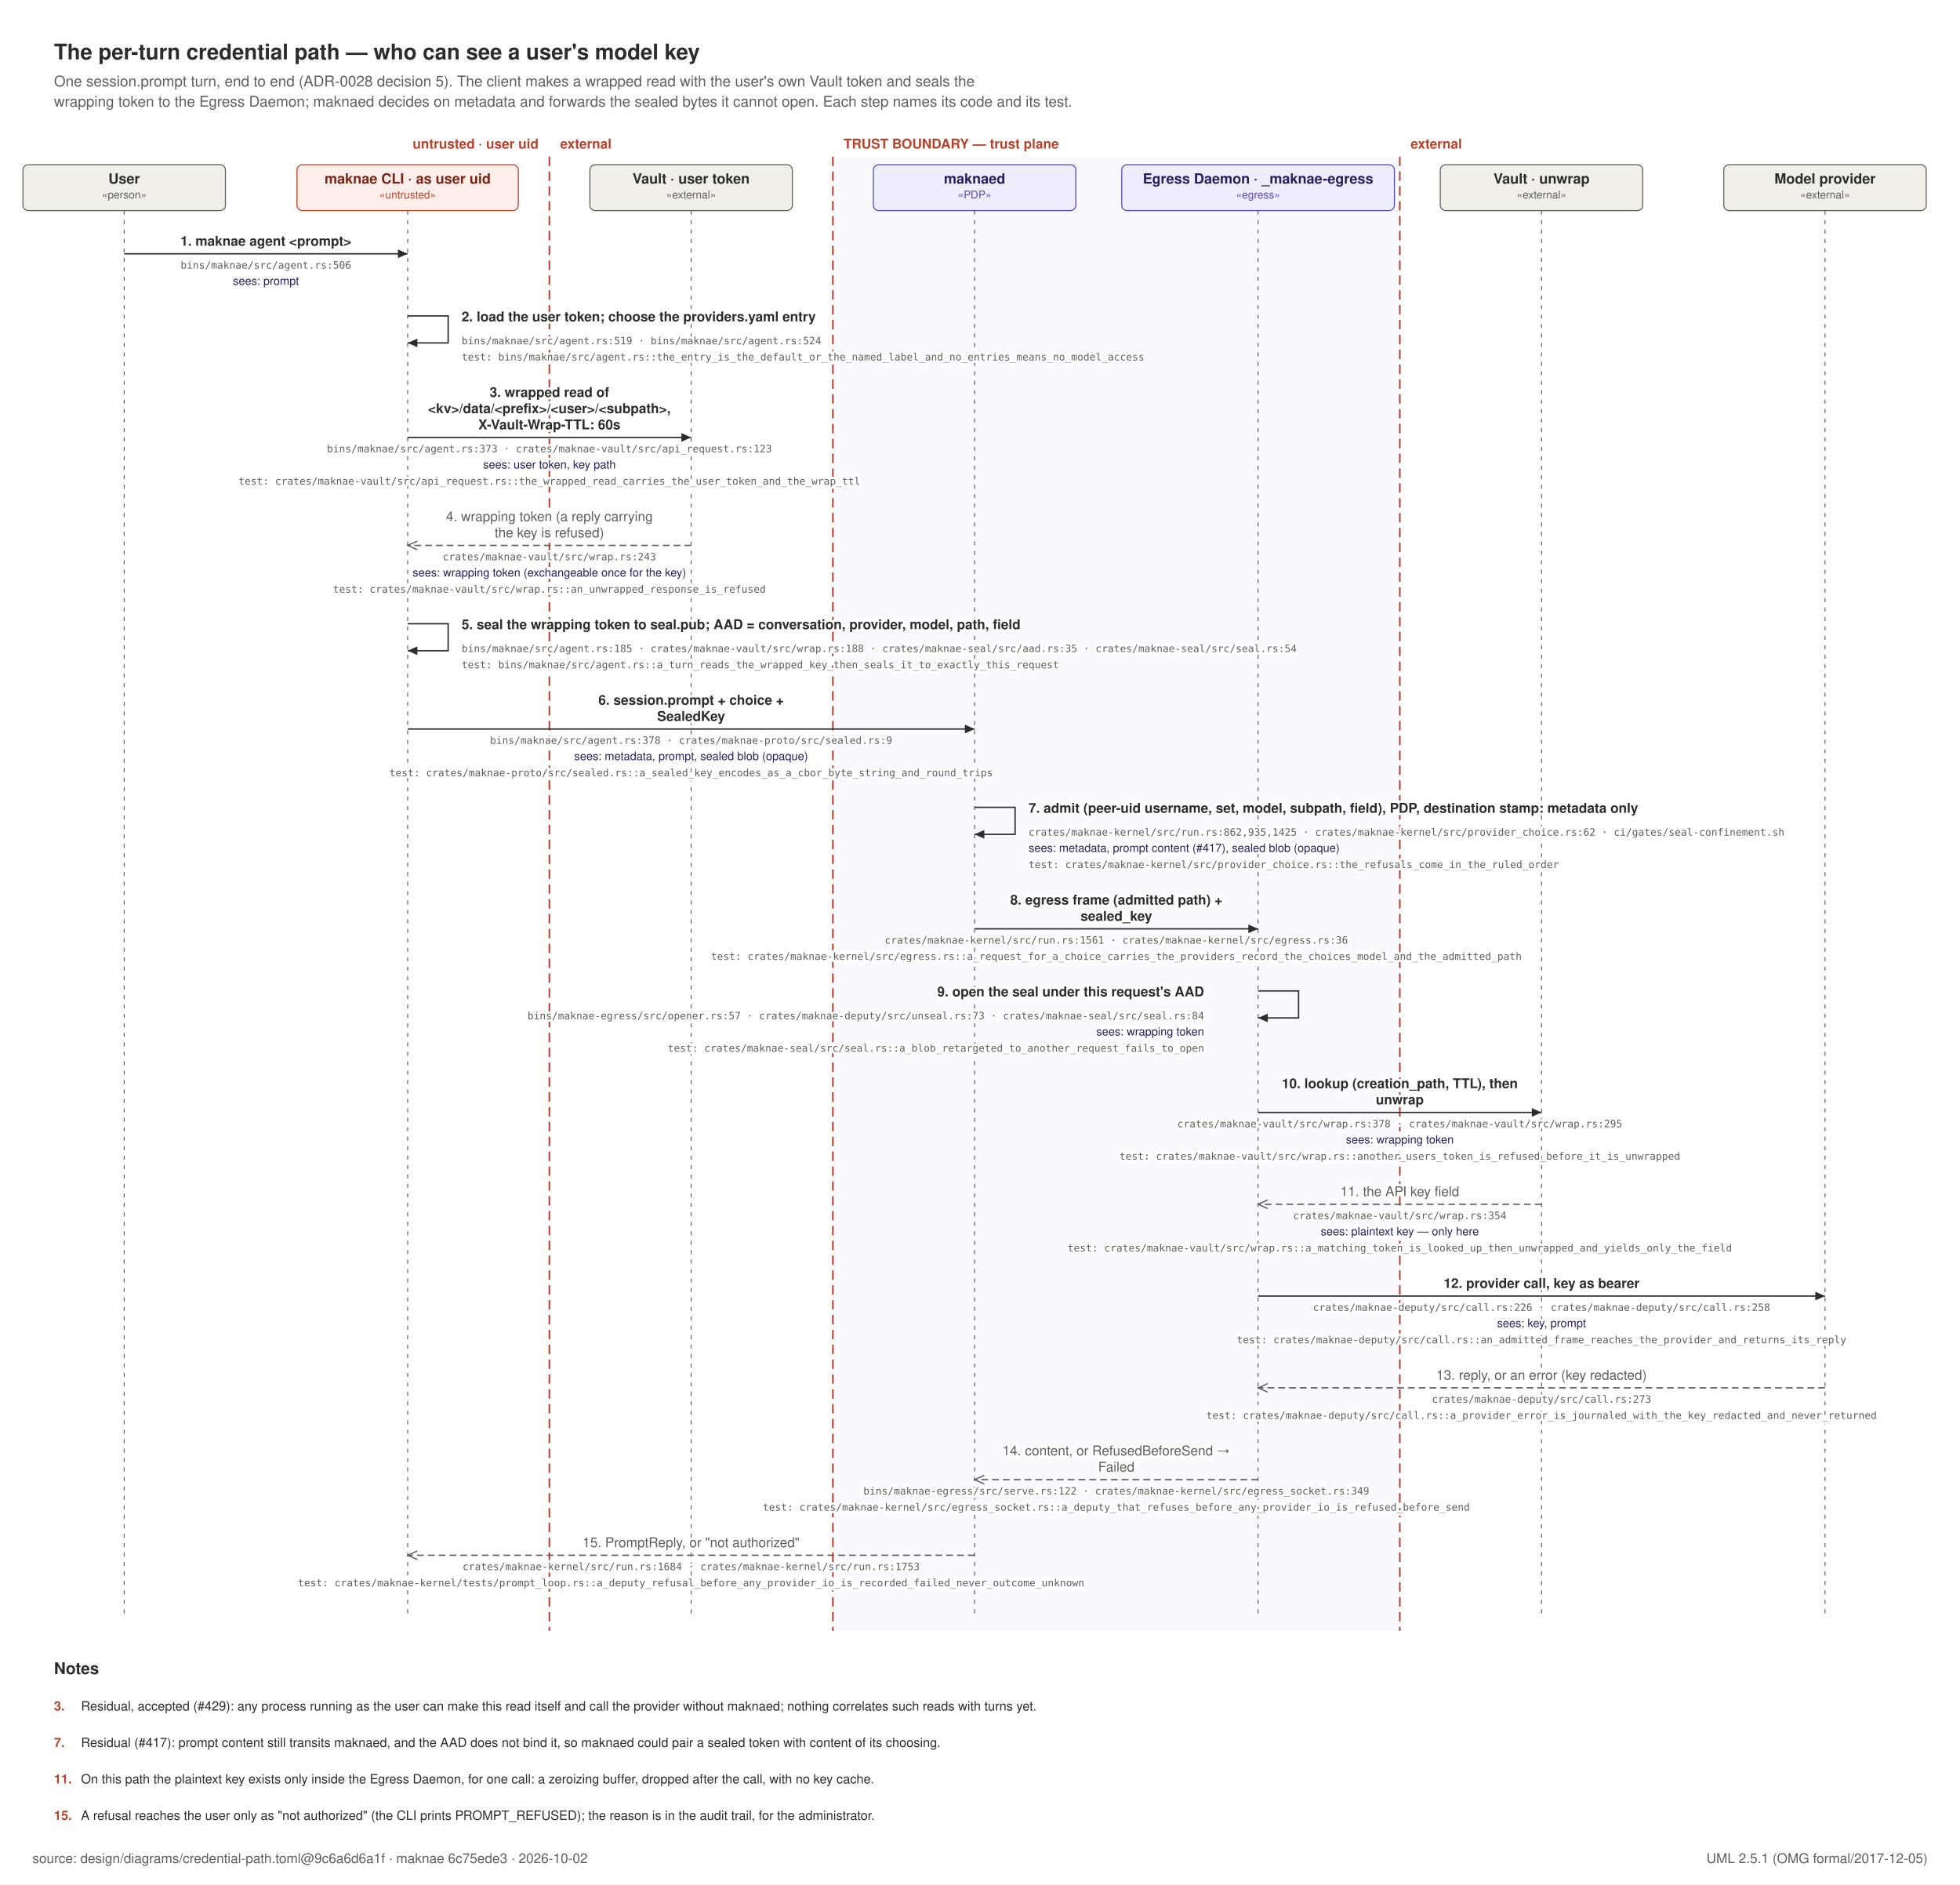
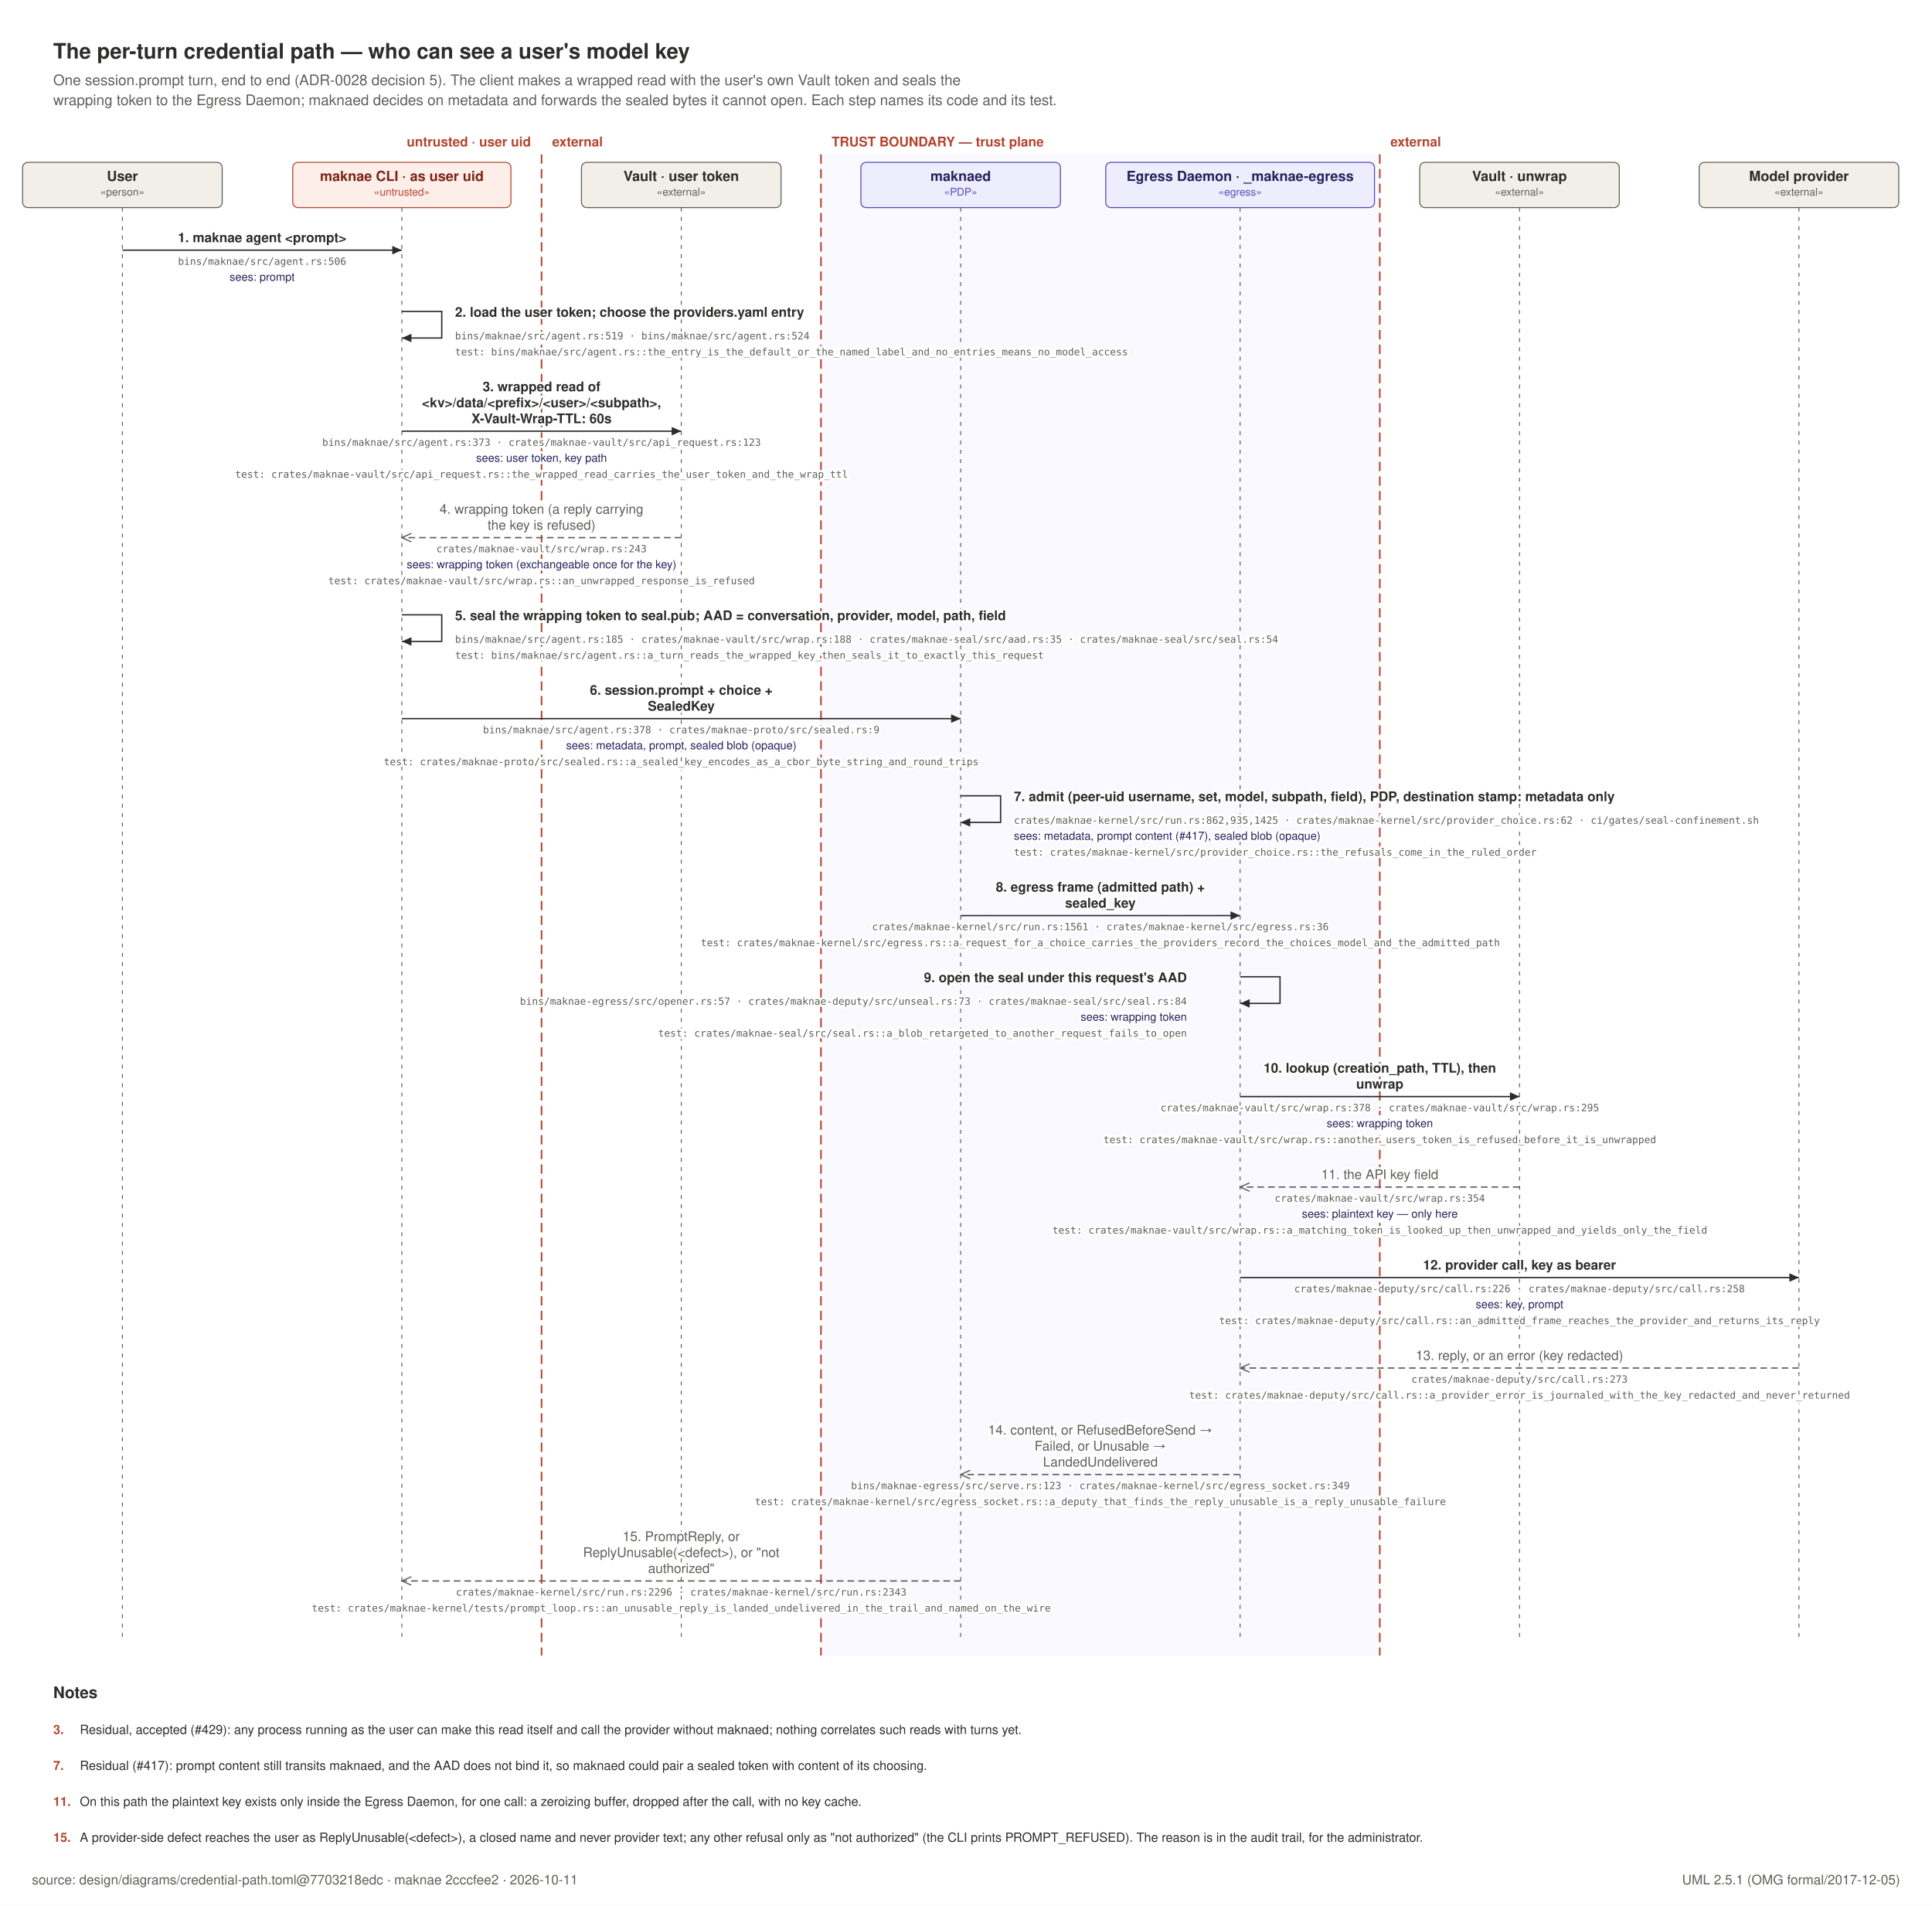
- <svg xmlns="http://www.w3.org/2000/svg" width="1452" height="1396" viewBox="0 0 1452 1396" role="img">
-   <rect x="0" y="0" width="1452" height="1396" fill="#FFFFFF" />
+ <svg xmlns="http://www.w3.org/2000/svg" width="1452" height="1432" viewBox="0 0 1452 1432" role="img">
+   <rect x="0" y="0" width="1452" height="1432" fill="#FFFFFF" />
  <text x="40" y="44" text-anchor="start" font-family="Helvetica, Arial, sans-serif" font-size="16" font-weight="600" fill="#2C2C2A">The per-turn credential path — who can see a user's model key</text>
  <text x="40" y="64" text-anchor="start" font-family="Helvetica, Arial, sans-serif" font-size="11" font-weight="400" fill="#5F5E5A">One session.prompt turn, end to end (ADR-0028 decision 5). The client makes a wrapped read with the user's own Vault token and seals the</text>
  <text x="40" y="79" text-anchor="start" font-family="Helvetica, Arial, sans-serif" font-size="11" font-weight="400" fill="#5F5E5A">wrapping token to the Egress Daemon; maknaed decides on metadata and forwards the sealed bytes it cannot open. Each step names its code and its test.</text>
  <defs>
    <marker id="call" viewBox="0 0 10 10" refX="9" refY="5" markerWidth="8" markerHeight="8" orient="auto-start-reverse">
      <path d="M 0 1 L 9 5 L 0 9 z" fill="#2C2C2A" />
    </marker>
    <marker id="rep" viewBox="0 0 10 10" refX="9" refY="5" markerWidth="8" markerHeight="8" orient="auto-start-reverse">
      <path d="M 0 1 L 9 5 L 0 9" fill="none" stroke="#5F5E5A" stroke-width="1.1" />
    </marker>
  </defs>
-   <line x1="407.0" y1="116" x2="407.0" y2="1208" stroke="#B3452F" stroke-width="1.2" stroke-dasharray="7 4" />
+   <line x1="407.0" y1="116" x2="407.0" y2="1244" stroke="#B3452F" stroke-width="1.2" stroke-dasharray="7 4" />
  <text x="399.0" y="110" text-anchor="end" font-family="Helvetica, Arial, sans-serif" font-size="10" font-weight="600" fill="#B3452F">untrusted · user uid</text>
  <text x="415.0" y="110" text-anchor="start" font-family="Helvetica, Arial, sans-serif" font-size="10" font-weight="600" fill="#B3452F">external</text>
-   <rect x="617.0" y="116" width="420.0" height="1092" fill="#EEEDFE" opacity="0.35" />
-   <line x1="617.0" y1="116" x2="617.0" y2="1208" stroke="#B3452F" stroke-width="1.2" stroke-dasharray="7 4" />
+   <rect x="617.0" y="116" width="420.0" height="1128" fill="#EEEDFE" opacity="0.35" />
+   <line x1="617.0" y1="116" x2="617.0" y2="1244" stroke="#B3452F" stroke-width="1.2" stroke-dasharray="7 4" />
  <text x="625.0" y="110" text-anchor="start" font-family="Helvetica, Arial, sans-serif" font-size="10" font-weight="600" fill="#B3452F">TRUST BOUNDARY — trust plane</text>
-   <line x1="1037.0" y1="116" x2="1037.0" y2="1208" stroke="#B3452F" stroke-width="1.2" stroke-dasharray="7 4" />
+   <line x1="1037.0" y1="116" x2="1037.0" y2="1244" stroke="#B3452F" stroke-width="1.2" stroke-dasharray="7 4" />
  <text x="1045.0" y="110" text-anchor="start" font-family="Helvetica, Arial, sans-serif" font-size="10" font-weight="600" fill="#B3452F">external</text>
  <rect x="17.0" y="122" width="150" height="34" rx="4" fill="#F1EFE8" stroke="#5F5E5A" stroke-width="0.75" />
  <text x="92" y="136" text-anchor="middle" font-family="Helvetica, Arial, sans-serif" font-size="10.5" font-weight="600" fill="#2C2C2A">User</text>
  <text x="92" y="147" text-anchor="middle" font-family="Helvetica, Arial, sans-serif" font-size="8" font-weight="400" fill="#5F5E5A">«person»</text>
-   <line x1="92" y1="156" x2="92" y2="1196" stroke="#5F5E5A" stroke-width="0.7" stroke-dasharray="3 4" />
+   <line x1="92" y1="156" x2="92" y2="1232" stroke="#5F5E5A" stroke-width="0.7" stroke-dasharray="3 4" />
  <rect x="220.0" y="122" width="164" height="34" rx="4" fill="#FDEEE9" stroke="#B3452F" stroke-width="0.75" />
  <text x="302" y="136" text-anchor="middle" font-family="Helvetica, Arial, sans-serif" font-size="10.5" font-weight="600" fill="#7A2415">maknae CLI · as user uid</text>
  <text x="302" y="147" text-anchor="middle" font-family="Helvetica, Arial, sans-serif" font-size="8" font-weight="400" fill="#B3452F">«untrusted»</text>
-   <line x1="302" y1="156" x2="302" y2="1196" stroke="#5F5E5A" stroke-width="0.7" stroke-dasharray="3 4" />
+   <line x1="302" y1="156" x2="302" y2="1232" stroke="#5F5E5A" stroke-width="0.7" stroke-dasharray="3 4" />
  <rect x="437.0" y="122" width="150" height="34" rx="4" fill="#F1EFE8" stroke="#5F5E5A" stroke-width="0.75" />
  <text x="512" y="136" text-anchor="middle" font-family="Helvetica, Arial, sans-serif" font-size="10.5" font-weight="600" fill="#2C2C2A">Vault · user token</text>
  <text x="512" y="147" text-anchor="middle" font-family="Helvetica, Arial, sans-serif" font-size="8" font-weight="400" fill="#5F5E5A">«external»</text>
-   <line x1="512" y1="156" x2="512" y2="1196" stroke="#5F5E5A" stroke-width="0.7" stroke-dasharray="3 4" />
+   <line x1="512" y1="156" x2="512" y2="1232" stroke="#5F5E5A" stroke-width="0.7" stroke-dasharray="3 4" />
  <rect x="647.0" y="122" width="150" height="34" rx="4" fill="#EEEDFE" stroke="#534AB7" stroke-width="0.75" />
  <text x="722" y="136" text-anchor="middle" font-family="Helvetica, Arial, sans-serif" font-size="10.5" font-weight="600" fill="#26215C">maknaed</text>
  <text x="722" y="147" text-anchor="middle" font-family="Helvetica, Arial, sans-serif" font-size="8" font-weight="400" fill="#534AB7">«PDP»</text>
-   <line x1="722" y1="156" x2="722" y2="1196" stroke="#5F5E5A" stroke-width="0.7" stroke-dasharray="3 4" />
+   <line x1="722" y1="156" x2="722" y2="1232" stroke="#5F5E5A" stroke-width="0.7" stroke-dasharray="3 4" />
  <rect x="831.0" y="122" width="202" height="34" rx="4" fill="#EEEDFE" stroke="#534AB7" stroke-width="0.75" />
  <text x="932" y="136" text-anchor="middle" font-family="Helvetica, Arial, sans-serif" font-size="10.5" font-weight="600" fill="#26215C">Egress Daemon · _maknae-egress</text>
  <text x="932" y="147" text-anchor="middle" font-family="Helvetica, Arial, sans-serif" font-size="8" font-weight="400" fill="#534AB7">«egress»</text>
-   <line x1="932" y1="156" x2="932" y2="1196" stroke="#5F5E5A" stroke-width="0.7" stroke-dasharray="3 4" />
+   <line x1="932" y1="156" x2="932" y2="1232" stroke="#5F5E5A" stroke-width="0.7" stroke-dasharray="3 4" />
  <rect x="1067.0" y="122" width="150" height="34" rx="4" fill="#F1EFE8" stroke="#5F5E5A" stroke-width="0.75" />
  <text x="1142" y="136" text-anchor="middle" font-family="Helvetica, Arial, sans-serif" font-size="10.5" font-weight="600" fill="#2C2C2A">Vault · unwrap</text>
  <text x="1142" y="147" text-anchor="middle" font-family="Helvetica, Arial, sans-serif" font-size="8" font-weight="400" fill="#5F5E5A">«external»</text>
-   <line x1="1142" y1="156" x2="1142" y2="1196" stroke="#5F5E5A" stroke-width="0.7" stroke-dasharray="3 4" />
+   <line x1="1142" y1="156" x2="1142" y2="1232" stroke="#5F5E5A" stroke-width="0.7" stroke-dasharray="3 4" />
  <rect x="1277.0" y="122" width="150" height="34" rx="4" fill="#F1EFE8" stroke="#5F5E5A" stroke-width="0.75" />
  <text x="1352" y="136" text-anchor="middle" font-family="Helvetica, Arial, sans-serif" font-size="10.5" font-weight="600" fill="#2C2C2A">Model provider</text>
  <text x="1352" y="147" text-anchor="middle" font-family="Helvetica, Arial, sans-serif" font-size="8" font-weight="400" fill="#5F5E5A">«external»</text>
-   <line x1="1352" y1="156" x2="1352" y2="1196" stroke="#5F5E5A" stroke-width="0.7" stroke-dasharray="3 4" />
+   <line x1="1352" y1="156" x2="1352" y2="1232" stroke="#5F5E5A" stroke-width="0.7" stroke-dasharray="3 4" />
  <line x1="92" y1="188" x2="302" y2="188" stroke="#2C2C2A" stroke-width="1" marker-end="url(#call)" />
  <text x="197.0" y="182" text-anchor="middle" font-family="Helvetica, Arial, sans-serif" font-size="10" font-weight="600" fill="#2C2C2A" stroke="#FFFFFF" stroke-width="3.5" paint-order="stroke" stroke-linejoin="round">1. maknae agent &lt;prompt&gt;</text>
  <text x="197.0" y="199" text-anchor="middle" font-family="ui-monospace, SFMono-Regular, Menlo, monospace" font-size="7.5" font-weight="400" fill="#5F5E5A" stroke="#FFFFFF" stroke-width="3.5" paint-order="stroke" stroke-linejoin="round">bins/maknae/src/agent.rs:506</text>
  <text x="197.0" y="211" text-anchor="middle" font-family="Helvetica, Arial, sans-serif" font-size="8.5" font-weight="400" fill="#26215C" stroke="#FFFFFF" stroke-width="3.5" paint-order="stroke" stroke-linejoin="round">sees: prompt</text>
  <path d="M 302 234 h 30 v 20 h -30" fill="none" stroke="#2C2C2A" stroke-width="1" marker-end="url(#call)" />
  <text x="342" y="238" text-anchor="start" font-family="Helvetica, Arial, sans-serif" font-size="10" font-weight="600" fill="#2C2C2A" stroke="#FFFFFF" stroke-width="3.5" paint-order="stroke" stroke-linejoin="round">2. load the user token; choose the providers.yaml entry</text>
  <text x="342" y="255" text-anchor="start" font-family="ui-monospace, SFMono-Regular, Menlo, monospace" font-size="7.5" font-weight="400" fill="#5F5E5A" stroke="#FFFFFF" stroke-width="3.5" paint-order="stroke" stroke-linejoin="round">bins/maknae/src/agent.rs:519 · bins/maknae/src/agent.rs:524</text>
  <text x="342" y="267" text-anchor="start" font-family="ui-monospace, SFMono-Regular, Menlo, monospace" font-size="7.5" font-weight="400" fill="#5F5E5A" stroke="#FFFFFF" stroke-width="3.5" paint-order="stroke" stroke-linejoin="round">test: bins/maknae/src/agent.rs::the_entry_is_the_default_or_the_named_label_and_no_entries_means_no_model_access</text>
  <line x1="302" y1="324" x2="512" y2="324" stroke="#2C2C2A" stroke-width="1" marker-end="url(#call)" />
  <text x="407.0" y="294" text-anchor="middle" font-family="Helvetica, Arial, sans-serif" font-size="10" font-weight="600" fill="#2C2C2A" stroke="#FFFFFF" stroke-width="3.5" paint-order="stroke" stroke-linejoin="round">3. wrapped read of</text>
  <text x="407.0" y="306" text-anchor="middle" font-family="Helvetica, Arial, sans-serif" font-size="10" font-weight="600" fill="#2C2C2A" stroke="#FFFFFF" stroke-width="3.5" paint-order="stroke" stroke-linejoin="round">&lt;kv&gt;/data/&lt;prefix&gt;/&lt;user&gt;/&lt;subpath&gt;,</text>
  <text x="407.0" y="318" text-anchor="middle" font-family="Helvetica, Arial, sans-serif" font-size="10" font-weight="600" fill="#2C2C2A" stroke="#FFFFFF" stroke-width="3.5" paint-order="stroke" stroke-linejoin="round">X-Vault-Wrap-TTL: 60s</text>
  <text x="407.0" y="335" text-anchor="middle" font-family="ui-monospace, SFMono-Regular, Menlo, monospace" font-size="7.5" font-weight="400" fill="#5F5E5A" stroke="#FFFFFF" stroke-width="3.5" paint-order="stroke" stroke-linejoin="round">bins/maknae/src/agent.rs:373 · crates/maknae-vault/src/api_request.rs:123</text>
  <text x="407.0" y="347" text-anchor="middle" font-family="Helvetica, Arial, sans-serif" font-size="8.5" font-weight="400" fill="#26215C" stroke="#FFFFFF" stroke-width="3.5" paint-order="stroke" stroke-linejoin="round">sees: user token, key path</text>
  <text x="407.0" y="359" text-anchor="middle" font-family="ui-monospace, SFMono-Regular, Menlo, monospace" font-size="7.5" font-weight="400" fill="#5F5E5A" stroke="#FFFFFF" stroke-width="3.5" paint-order="stroke" stroke-linejoin="round">test: crates/maknae-vault/src/api_request.rs::the_wrapped_read_carries_the_user_token_and_the_wrap_ttl</text>
  <line x1="512" y1="404" x2="302" y2="404" stroke="#5F5E5A" stroke-width="1" stroke-dasharray="5 3" marker-end="url(#rep)" />
  <text x="407.0" y="386" text-anchor="middle" font-family="Helvetica, Arial, sans-serif" font-size="10" font-weight="400" fill="#5F5E5A" stroke="#FFFFFF" stroke-width="3.5" paint-order="stroke" stroke-linejoin="round">4. wrapping token (a reply carrying</text>
  <text x="407.0" y="398" text-anchor="middle" font-family="Helvetica, Arial, sans-serif" font-size="10" font-weight="400" fill="#5F5E5A" stroke="#FFFFFF" stroke-width="3.5" paint-order="stroke" stroke-linejoin="round">the key is refused)</text>
  <text x="407.0" y="415" text-anchor="middle" font-family="ui-monospace, SFMono-Regular, Menlo, monospace" font-size="7.5" font-weight="400" fill="#5F5E5A" stroke="#FFFFFF" stroke-width="3.5" paint-order="stroke" stroke-linejoin="round">crates/maknae-vault/src/wrap.rs:243</text>
  <text x="407.0" y="427" text-anchor="middle" font-family="Helvetica, Arial, sans-serif" font-size="8.5" font-weight="400" fill="#26215C" stroke="#FFFFFF" stroke-width="3.5" paint-order="stroke" stroke-linejoin="round">sees: wrapping token (exchangeable once for the key)</text>
  <text x="407.0" y="439" text-anchor="middle" font-family="ui-monospace, SFMono-Regular, Menlo, monospace" font-size="7.5" font-weight="400" fill="#5F5E5A" stroke="#FFFFFF" stroke-width="3.5" paint-order="stroke" stroke-linejoin="round">test: crates/maknae-vault/src/wrap.rs::an_unwrapped_response_is_refused</text>
  <path d="M 302 462 h 30 v 20 h -30" fill="none" stroke="#2C2C2A" stroke-width="1" marker-end="url(#call)" />
  <text x="342" y="466" text-anchor="start" font-family="Helvetica, Arial, sans-serif" font-size="10" font-weight="600" fill="#2C2C2A" stroke="#FFFFFF" stroke-width="3.5" paint-order="stroke" stroke-linejoin="round">5. seal the wrapping token to seal.pub; AAD = conversation, provider, model, path, field</text>
  <text x="342" y="483" text-anchor="start" font-family="ui-monospace, SFMono-Regular, Menlo, monospace" font-size="7.5" font-weight="400" fill="#5F5E5A" stroke="#FFFFFF" stroke-width="3.5" paint-order="stroke" stroke-linejoin="round">bins/maknae/src/agent.rs:185 · crates/maknae-vault/src/wrap.rs:188 · crates/maknae-seal/src/aad.rs:35 · crates/maknae-seal/src/seal.rs:54</text>
  <text x="342" y="495" text-anchor="start" font-family="ui-monospace, SFMono-Regular, Menlo, monospace" font-size="7.5" font-weight="400" fill="#5F5E5A" stroke="#FFFFFF" stroke-width="3.5" paint-order="stroke" stroke-linejoin="round">test: bins/maknae/src/agent.rs::a_turn_reads_the_wrapped_key_then_seals_it_to_exactly_this_request</text>
  <line x1="302" y1="540" x2="722" y2="540" stroke="#2C2C2A" stroke-width="1" marker-end="url(#call)" />
  <text x="512.0" y="522" text-anchor="middle" font-family="Helvetica, Arial, sans-serif" font-size="10" font-weight="600" fill="#2C2C2A" stroke="#FFFFFF" stroke-width="3.5" paint-order="stroke" stroke-linejoin="round">6. session.prompt + choice +</text>
  <text x="512.0" y="534" text-anchor="middle" font-family="Helvetica, Arial, sans-serif" font-size="10" font-weight="600" fill="#2C2C2A" stroke="#FFFFFF" stroke-width="3.5" paint-order="stroke" stroke-linejoin="round">SealedKey</text>
  <text x="512.0" y="551" text-anchor="middle" font-family="ui-monospace, SFMono-Regular, Menlo, monospace" font-size="7.5" font-weight="400" fill="#5F5E5A" stroke="#FFFFFF" stroke-width="3.5" paint-order="stroke" stroke-linejoin="round">bins/maknae/src/agent.rs:378 · crates/maknae-proto/src/sealed.rs:9</text>
  <text x="512.0" y="563" text-anchor="middle" font-family="Helvetica, Arial, sans-serif" font-size="8.5" font-weight="400" fill="#26215C" stroke="#FFFFFF" stroke-width="3.5" paint-order="stroke" stroke-linejoin="round">sees: metadata, prompt, sealed blob (opaque)</text>
  <text x="512.0" y="575" text-anchor="middle" font-family="ui-monospace, SFMono-Regular, Menlo, monospace" font-size="7.5" font-weight="400" fill="#5F5E5A" stroke="#FFFFFF" stroke-width="3.5" paint-order="stroke" stroke-linejoin="round">test: crates/maknae-proto/src/sealed.rs::a_sealed_key_encodes_as_a_cbor_byte_string_and_round_trips</text>
  <path d="M 722 598 h 30 v 20 h -30" fill="none" stroke="#2C2C2A" stroke-width="1" marker-end="url(#call)" />
  <text x="762" y="602" text-anchor="start" font-family="Helvetica, Arial, sans-serif" font-size="10" font-weight="600" fill="#2C2C2A" stroke="#FFFFFF" stroke-width="3.5" paint-order="stroke" stroke-linejoin="round">7. admit (peer-uid username, set, model, subpath, field), PDP, destination stamp: metadata only</text>
  <text x="762" y="619" text-anchor="start" font-family="ui-monospace, SFMono-Regular, Menlo, monospace" font-size="7.5" font-weight="400" fill="#5F5E5A" stroke="#FFFFFF" stroke-width="3.5" paint-order="stroke" stroke-linejoin="round">crates/maknae-kernel/src/run.rs:862,935,1425 · crates/maknae-kernel/src/provider_choice.rs:62 · ci/gates/seal-confinement.sh</text>
  <text x="762" y="631" text-anchor="start" font-family="Helvetica, Arial, sans-serif" font-size="8.5" font-weight="400" fill="#26215C" stroke="#FFFFFF" stroke-width="3.5" paint-order="stroke" stroke-linejoin="round">sees: metadata, prompt content (#417), sealed blob (opaque)</text>
  <text x="762" y="643" text-anchor="start" font-family="ui-monospace, SFMono-Regular, Menlo, monospace" font-size="7.5" font-weight="400" fill="#5F5E5A" stroke="#FFFFFF" stroke-width="3.5" paint-order="stroke" stroke-linejoin="round">test: crates/maknae-kernel/src/provider_choice.rs::the_refusals_come_in_the_ruled_order</text>
  <line x1="722" y1="688" x2="932" y2="688" stroke="#2C2C2A" stroke-width="1" marker-end="url(#call)" />
  <text x="827.0" y="670" text-anchor="middle" font-family="Helvetica, Arial, sans-serif" font-size="10" font-weight="600" fill="#2C2C2A" stroke="#FFFFFF" stroke-width="3.5" paint-order="stroke" stroke-linejoin="round">8. egress frame (admitted path) +</text>
  <text x="827.0" y="682" text-anchor="middle" font-family="Helvetica, Arial, sans-serif" font-size="10" font-weight="600" fill="#2C2C2A" stroke="#FFFFFF" stroke-width="3.5" paint-order="stroke" stroke-linejoin="round">sealed_key</text>
  <text x="827.0" y="699" text-anchor="middle" font-family="ui-monospace, SFMono-Regular, Menlo, monospace" font-size="7.5" font-weight="400" fill="#5F5E5A" stroke="#FFFFFF" stroke-width="3.5" paint-order="stroke" stroke-linejoin="round">crates/maknae-kernel/src/run.rs:1561 · crates/maknae-kernel/src/egress.rs:36</text>
  <text x="827.0" y="711" text-anchor="middle" font-family="ui-monospace, SFMono-Regular, Menlo, monospace" font-size="7.5" font-weight="400" fill="#5F5E5A" stroke="#FFFFFF" stroke-width="3.5" paint-order="stroke" stroke-linejoin="round">test: crates/maknae-kernel/src/egress.rs::a_request_for_a_choice_carries_the_providers_record_the_choices_model_and_the_admitted_path</text>
  <path d="M 932 734 h 30 v 20 h -30" fill="none" stroke="#2C2C2A" stroke-width="1" marker-end="url(#call)" />
  <text x="892" y="738" text-anchor="end" font-family="Helvetica, Arial, sans-serif" font-size="10" font-weight="600" fill="#2C2C2A" stroke="#FFFFFF" stroke-width="3.5" paint-order="stroke" stroke-linejoin="round">9. open the seal under this request's AAD</text>
  <text x="892" y="755" text-anchor="end" font-family="ui-monospace, SFMono-Regular, Menlo, monospace" font-size="7.5" font-weight="400" fill="#5F5E5A" stroke="#FFFFFF" stroke-width="3.5" paint-order="stroke" stroke-linejoin="round">bins/maknae-egress/src/opener.rs:57 · crates/maknae-deputy/src/unseal.rs:73 · crates/maknae-seal/src/seal.rs:84</text>
  <text x="892" y="767" text-anchor="end" font-family="Helvetica, Arial, sans-serif" font-size="8.5" font-weight="400" fill="#26215C" stroke="#FFFFFF" stroke-width="3.5" paint-order="stroke" stroke-linejoin="round">sees: wrapping token</text>
  <text x="892" y="779" text-anchor="end" font-family="ui-monospace, SFMono-Regular, Menlo, monospace" font-size="7.5" font-weight="400" fill="#5F5E5A" stroke="#FFFFFF" stroke-width="3.5" paint-order="stroke" stroke-linejoin="round">test: crates/maknae-seal/src/seal.rs::a_blob_retargeted_to_another_request_fails_to_open</text>
  <line x1="932" y1="824" x2="1142" y2="824" stroke="#2C2C2A" stroke-width="1" marker-end="url(#call)" />
  <text x="1037.0" y="806" text-anchor="middle" font-family="Helvetica, Arial, sans-serif" font-size="10" font-weight="600" fill="#2C2C2A" stroke="#FFFFFF" stroke-width="3.5" paint-order="stroke" stroke-linejoin="round">10. lookup (creation_path, TTL), then</text>
  <text x="1037.0" y="818" text-anchor="middle" font-family="Helvetica, Arial, sans-serif" font-size="10" font-weight="600" fill="#2C2C2A" stroke="#FFFFFF" stroke-width="3.5" paint-order="stroke" stroke-linejoin="round">unwrap</text>
  <text x="1037.0" y="835" text-anchor="middle" font-family="ui-monospace, SFMono-Regular, Menlo, monospace" font-size="7.5" font-weight="400" fill="#5F5E5A" stroke="#FFFFFF" stroke-width="3.5" paint-order="stroke" stroke-linejoin="round">crates/maknae-vault/src/wrap.rs:378 · crates/maknae-vault/src/wrap.rs:295</text>
  <text x="1037.0" y="847" text-anchor="middle" font-family="Helvetica, Arial, sans-serif" font-size="8.5" font-weight="400" fill="#26215C" stroke="#FFFFFF" stroke-width="3.5" paint-order="stroke" stroke-linejoin="round">sees: wrapping token</text>
  <text x="1037.0" y="859" text-anchor="middle" font-family="ui-monospace, SFMono-Regular, Menlo, monospace" font-size="7.5" font-weight="400" fill="#5F5E5A" stroke="#FFFFFF" stroke-width="3.5" paint-order="stroke" stroke-linejoin="round">test: crates/maknae-vault/src/wrap.rs::another_users_token_is_refused_before_it_is_unwrapped</text>
  <line x1="1142" y1="892" x2="932" y2="892" stroke="#5F5E5A" stroke-width="1" stroke-dasharray="5 3" marker-end="url(#rep)" />
  <text x="1037.0" y="886" text-anchor="middle" font-family="Helvetica, Arial, sans-serif" font-size="10" font-weight="400" fill="#5F5E5A" stroke="#FFFFFF" stroke-width="3.5" paint-order="stroke" stroke-linejoin="round">11. the API key field</text>
  <text x="1037.0" y="903" text-anchor="middle" font-family="ui-monospace, SFMono-Regular, Menlo, monospace" font-size="7.5" font-weight="400" fill="#5F5E5A" stroke="#FFFFFF" stroke-width="3.5" paint-order="stroke" stroke-linejoin="round">crates/maknae-vault/src/wrap.rs:354</text>
  <text x="1037.0" y="915" text-anchor="middle" font-family="Helvetica, Arial, sans-serif" font-size="8.5" font-weight="400" fill="#26215C" stroke="#FFFFFF" stroke-width="3.5" paint-order="stroke" stroke-linejoin="round">sees: plaintext key — only here</text>
  <text x="1037.0" y="927" text-anchor="middle" font-family="ui-monospace, SFMono-Regular, Menlo, monospace" font-size="7.5" font-weight="400" fill="#5F5E5A" stroke="#FFFFFF" stroke-width="3.5" paint-order="stroke" stroke-linejoin="round">test: crates/maknae-vault/src/wrap.rs::a_matching_token_is_looked_up_then_unwrapped_and_yields_only_the_field</text>
  <line x1="932" y1="960" x2="1352" y2="960" stroke="#2C2C2A" stroke-width="1" marker-end="url(#call)" />
  <text x="1142.0" y="954" text-anchor="middle" font-family="Helvetica, Arial, sans-serif" font-size="10" font-weight="600" fill="#2C2C2A" stroke="#FFFFFF" stroke-width="3.5" paint-order="stroke" stroke-linejoin="round">12. provider call, key as bearer</text>
  <text x="1142.0" y="971" text-anchor="middle" font-family="ui-monospace, SFMono-Regular, Menlo, monospace" font-size="7.5" font-weight="400" fill="#5F5E5A" stroke="#FFFFFF" stroke-width="3.5" paint-order="stroke" stroke-linejoin="round">crates/maknae-deputy/src/call.rs:226 · crates/maknae-deputy/src/call.rs:258</text>
  <text x="1142.0" y="983" text-anchor="middle" font-family="Helvetica, Arial, sans-serif" font-size="8.5" font-weight="400" fill="#26215C" stroke="#FFFFFF" stroke-width="3.5" paint-order="stroke" stroke-linejoin="round">sees: key, prompt</text>
  <text x="1142.0" y="995" text-anchor="middle" font-family="ui-monospace, SFMono-Regular, Menlo, monospace" font-size="7.5" font-weight="400" fill="#5F5E5A" stroke="#FFFFFF" stroke-width="3.5" paint-order="stroke" stroke-linejoin="round">test: crates/maknae-deputy/src/call.rs::an_admitted_frame_reaches_the_provider_and_returns_its_reply</text>
  <line x1="1352" y1="1028" x2="932" y2="1028" stroke="#5F5E5A" stroke-width="1" stroke-dasharray="5 3" marker-end="url(#rep)" />
  <text x="1142.0" y="1022" text-anchor="middle" font-family="Helvetica, Arial, sans-serif" font-size="10" font-weight="400" fill="#5F5E5A" stroke="#FFFFFF" stroke-width="3.5" paint-order="stroke" stroke-linejoin="round">13. reply, or an error (key redacted)</text>
  <text x="1142.0" y="1039" text-anchor="middle" font-family="ui-monospace, SFMono-Regular, Menlo, monospace" font-size="7.5" font-weight="400" fill="#5F5E5A" stroke="#FFFFFF" stroke-width="3.5" paint-order="stroke" stroke-linejoin="round">crates/maknae-deputy/src/call.rs:273</text>
  <text x="1142.0" y="1051" text-anchor="middle" font-family="ui-monospace, SFMono-Regular, Menlo, monospace" font-size="7.5" font-weight="400" fill="#5F5E5A" stroke="#FFFFFF" stroke-width="3.5" paint-order="stroke" stroke-linejoin="round">test: crates/maknae-deputy/src/call.rs::a_provider_error_is_journaled_with_the_key_redacted_and_never_returned</text>
-   <line x1="932" y1="1096" x2="722" y2="1096" stroke="#5F5E5A" stroke-width="1" stroke-dasharray="5 3" marker-end="url(#rep)" />
+   <line x1="932" y1="1108" x2="722" y2="1108" stroke="#5F5E5A" stroke-width="1" stroke-dasharray="5 3" marker-end="url(#rep)" />
  <text x="827.0" y="1078" text-anchor="middle" font-family="Helvetica, Arial, sans-serif" font-size="10" font-weight="400" fill="#5F5E5A" stroke="#FFFFFF" stroke-width="3.5" paint-order="stroke" stroke-linejoin="round">14. content, or RefusedBeforeSend →</text>
-   <text x="827.0" y="1090" text-anchor="middle" font-family="Helvetica, Arial, sans-serif" font-size="10" font-weight="400" fill="#5F5E5A" stroke="#FFFFFF" stroke-width="3.5" paint-order="stroke" stroke-linejoin="round">Failed</text>
-   <text x="827.0" y="1107" text-anchor="middle" font-family="ui-monospace, SFMono-Regular, Menlo, monospace" font-size="7.5" font-weight="400" fill="#5F5E5A" stroke="#FFFFFF" stroke-width="3.5" paint-order="stroke" stroke-linejoin="round">bins/maknae-egress/src/serve.rs:122 · crates/maknae-kernel/src/egress_socket.rs:349</text>
-   <text x="827.0" y="1119" text-anchor="middle" font-family="ui-monospace, SFMono-Regular, Menlo, monospace" font-size="7.5" font-weight="400" fill="#5F5E5A" stroke="#FFFFFF" stroke-width="3.5" paint-order="stroke" stroke-linejoin="round">test: crates/maknae-kernel/src/egress_socket.rs::a_deputy_that_refuses_before_any_provider_io_is_refused_before_send</text>
-   <line x1="722" y1="1152" x2="302" y2="1152" stroke="#5F5E5A" stroke-width="1" stroke-dasharray="5 3" marker-end="url(#rep)" />
-   <text x="512.0" y="1146" text-anchor="middle" font-family="Helvetica, Arial, sans-serif" font-size="10" font-weight="400" fill="#5F5E5A" stroke="#FFFFFF" stroke-width="3.5" paint-order="stroke" stroke-linejoin="round">15. PromptReply, or "not authorized"</text>
-   <text x="512.0" y="1163" text-anchor="middle" font-family="ui-monospace, SFMono-Regular, Menlo, monospace" font-size="7.5" font-weight="400" fill="#5F5E5A" stroke="#FFFFFF" stroke-width="3.5" paint-order="stroke" stroke-linejoin="round">crates/maknae-kernel/src/run.rs:1684 · crates/maknae-kernel/src/run.rs:1753</text>
-   <text x="512.0" y="1175" text-anchor="middle" font-family="ui-monospace, SFMono-Regular, Menlo, monospace" font-size="7.5" font-weight="400" fill="#5F5E5A" stroke="#FFFFFF" stroke-width="3.5" paint-order="stroke" stroke-linejoin="round">test: crates/maknae-kernel/tests/prompt_loop.rs::a_deputy_refusal_before_any_provider_io_is_recorded_failed_never_outcome_unknown</text>
-   <text x="40" y="1240" text-anchor="start" font-family="Helvetica, Arial, sans-serif" font-size="12" font-weight="600" fill="#2C2C2A">Notes</text>
-   <text x="40" y="1267" text-anchor="start" font-family="Helvetica, Arial, sans-serif" font-size="9.5" font-weight="600" fill="#B3452F">3.</text>
-   <text x="60" y="1267" text-anchor="start" font-family="Helvetica, Arial, sans-serif" font-size="9.5" font-weight="400" fill="#2C2C2A">Residual, accepted (#429): any process running as the user can make this read itself and call the provider without maknaed; nothing correlates such reads with turns yet.</text>
-   <text x="40" y="1294" text-anchor="start" font-family="Helvetica, Arial, sans-serif" font-size="9.5" font-weight="600" fill="#B3452F">7.</text>
-   <text x="60" y="1294" text-anchor="start" font-family="Helvetica, Arial, sans-serif" font-size="9.5" font-weight="400" fill="#2C2C2A">Residual (#417): prompt content still transits maknaed, and the AAD does not bind it, so maknaed could pair a sealed token with content of its choosing.</text>
-   <text x="40" y="1321" text-anchor="start" font-family="Helvetica, Arial, sans-serif" font-size="9.5" font-weight="600" fill="#B3452F">11.</text>
-   <text x="60" y="1321" text-anchor="start" font-family="Helvetica, Arial, sans-serif" font-size="9.5" font-weight="400" fill="#2C2C2A">On this path the plaintext key exists only inside the Egress Daemon, for one call: a zeroizing buffer, dropped after the call, with no key cache.</text>
-   <text x="40" y="1348" text-anchor="start" font-family="Helvetica, Arial, sans-serif" font-size="9.5" font-weight="600" fill="#B3452F">15.</text>
-   <text x="60" y="1348" text-anchor="start" font-family="Helvetica, Arial, sans-serif" font-size="9.5" font-weight="400" fill="#2C2C2A">A refusal reaches the user only as "not authorized" (the CLI prints PROMPT_REFUSED); the reason is in the audit trail, for the administrator.</text>
-   <text x="24" y="1380" text-anchor="start" font-family="Helvetica, Arial, sans-serif" font-size="10" font-weight="400" fill="#5F5E5A">source: design/diagrams/credential-path.toml@9c6a6d6a1f · maknae 6c75ede3 · 2026-10-02</text>
-   <text x="1428" y="1380" text-anchor="end" font-family="Helvetica, Arial, sans-serif" font-size="10" font-weight="400" fill="#5F5E5A">UML 2.5.1 (OMG formal/2017-12-05)</text>
+   <text x="827.0" y="1090" text-anchor="middle" font-family="Helvetica, Arial, sans-serif" font-size="10" font-weight="400" fill="#5F5E5A" stroke="#FFFFFF" stroke-width="3.5" paint-order="stroke" stroke-linejoin="round">Failed, or Unusable →</text>
+   <text x="827.0" y="1102" text-anchor="middle" font-family="Helvetica, Arial, sans-serif" font-size="10" font-weight="400" fill="#5F5E5A" stroke="#FFFFFF" stroke-width="3.5" paint-order="stroke" stroke-linejoin="round">LandedUndelivered</text>
+   <text x="827.0" y="1119" text-anchor="middle" font-family="ui-monospace, SFMono-Regular, Menlo, monospace" font-size="7.5" font-weight="400" fill="#5F5E5A" stroke="#FFFFFF" stroke-width="3.5" paint-order="stroke" stroke-linejoin="round">bins/maknae-egress/src/serve.rs:123 · crates/maknae-kernel/src/egress_socket.rs:349</text>
+   <text x="827.0" y="1131" text-anchor="middle" font-family="ui-monospace, SFMono-Regular, Menlo, monospace" font-size="7.5" font-weight="400" fill="#5F5E5A" stroke="#FFFFFF" stroke-width="3.5" paint-order="stroke" stroke-linejoin="round">test: crates/maknae-kernel/src/egress_socket.rs::a_deputy_that_finds_the_reply_unusable_is_a_reply_unusable_failure</text>
+   <line x1="722" y1="1188" x2="302" y2="1188" stroke="#5F5E5A" stroke-width="1" stroke-dasharray="5 3" marker-end="url(#rep)" />
+   <text x="512.0" y="1158" text-anchor="middle" font-family="Helvetica, Arial, sans-serif" font-size="10" font-weight="400" fill="#5F5E5A" stroke="#FFFFFF" stroke-width="3.5" paint-order="stroke" stroke-linejoin="round">15. PromptReply, or</text>
+   <text x="512.0" y="1170" text-anchor="middle" font-family="Helvetica, Arial, sans-serif" font-size="10" font-weight="400" fill="#5F5E5A" stroke="#FFFFFF" stroke-width="3.5" paint-order="stroke" stroke-linejoin="round">ReplyUnusable(&lt;defect&gt;), or "not</text>
+   <text x="512.0" y="1182" text-anchor="middle" font-family="Helvetica, Arial, sans-serif" font-size="10" font-weight="400" fill="#5F5E5A" stroke="#FFFFFF" stroke-width="3.5" paint-order="stroke" stroke-linejoin="round">authorized"</text>
+   <text x="512.0" y="1199" text-anchor="middle" font-family="ui-monospace, SFMono-Regular, Menlo, monospace" font-size="7.5" font-weight="400" fill="#5F5E5A" stroke="#FFFFFF" stroke-width="3.5" paint-order="stroke" stroke-linejoin="round">crates/maknae-kernel/src/run.rs:2296 · crates/maknae-kernel/src/run.rs:2343</text>
+   <text x="512.0" y="1211" text-anchor="middle" font-family="ui-monospace, SFMono-Regular, Menlo, monospace" font-size="7.5" font-weight="400" fill="#5F5E5A" stroke="#FFFFFF" stroke-width="3.5" paint-order="stroke" stroke-linejoin="round">test: crates/maknae-kernel/tests/prompt_loop.rs::an_unusable_reply_is_landed_undelivered_in_the_trail_and_named_on_the_wire</text>
+   <text x="40" y="1276" text-anchor="start" font-family="Helvetica, Arial, sans-serif" font-size="12" font-weight="600" fill="#2C2C2A">Notes</text>
+   <text x="40" y="1303" text-anchor="start" font-family="Helvetica, Arial, sans-serif" font-size="9.5" font-weight="600" fill="#B3452F">3.</text>
+   <text x="60" y="1303" text-anchor="start" font-family="Helvetica, Arial, sans-serif" font-size="9.5" font-weight="400" fill="#2C2C2A">Residual, accepted (#429): any process running as the user can make this read itself and call the provider without maknaed; nothing correlates such reads with turns yet.</text>
+   <text x="40" y="1330" text-anchor="start" font-family="Helvetica, Arial, sans-serif" font-size="9.5" font-weight="600" fill="#B3452F">7.</text>
+   <text x="60" y="1330" text-anchor="start" font-family="Helvetica, Arial, sans-serif" font-size="9.5" font-weight="400" fill="#2C2C2A">Residual (#417): prompt content still transits maknaed, and the AAD does not bind it, so maknaed could pair a sealed token with content of its choosing.</text>
+   <text x="40" y="1357" text-anchor="start" font-family="Helvetica, Arial, sans-serif" font-size="9.5" font-weight="600" fill="#B3452F">11.</text>
+   <text x="60" y="1357" text-anchor="start" font-family="Helvetica, Arial, sans-serif" font-size="9.5" font-weight="400" fill="#2C2C2A">On this path the plaintext key exists only inside the Egress Daemon, for one call: a zeroizing buffer, dropped after the call, with no key cache.</text>
+   <text x="40" y="1384" text-anchor="start" font-family="Helvetica, Arial, sans-serif" font-size="9.5" font-weight="600" fill="#B3452F">15.</text>
+   <text x="60" y="1384" text-anchor="start" font-family="Helvetica, Arial, sans-serif" font-size="9.5" font-weight="400" fill="#2C2C2A">A provider-side defect reaches the user as ReplyUnusable(&lt;defect&gt;), a closed name and never provider text; any other refusal only as "not authorized" (the CLI prints PROMPT_REFUSED). The reason is in the audit trail, for the administrator.</text>
+   <text x="24" y="1416" text-anchor="start" font-family="Helvetica, Arial, sans-serif" font-size="10" font-weight="400" fill="#5F5E5A">source: design/diagrams/credential-path.toml@7703218edc · maknae 2cccfee2 · 2026-10-11</text>
+   <text x="1428" y="1416" text-anchor="end" font-family="Helvetica, Arial, sans-serif" font-size="10" font-weight="400" fill="#5F5E5A">UML 2.5.1 (OMG formal/2017-12-05)</text>
</svg>
